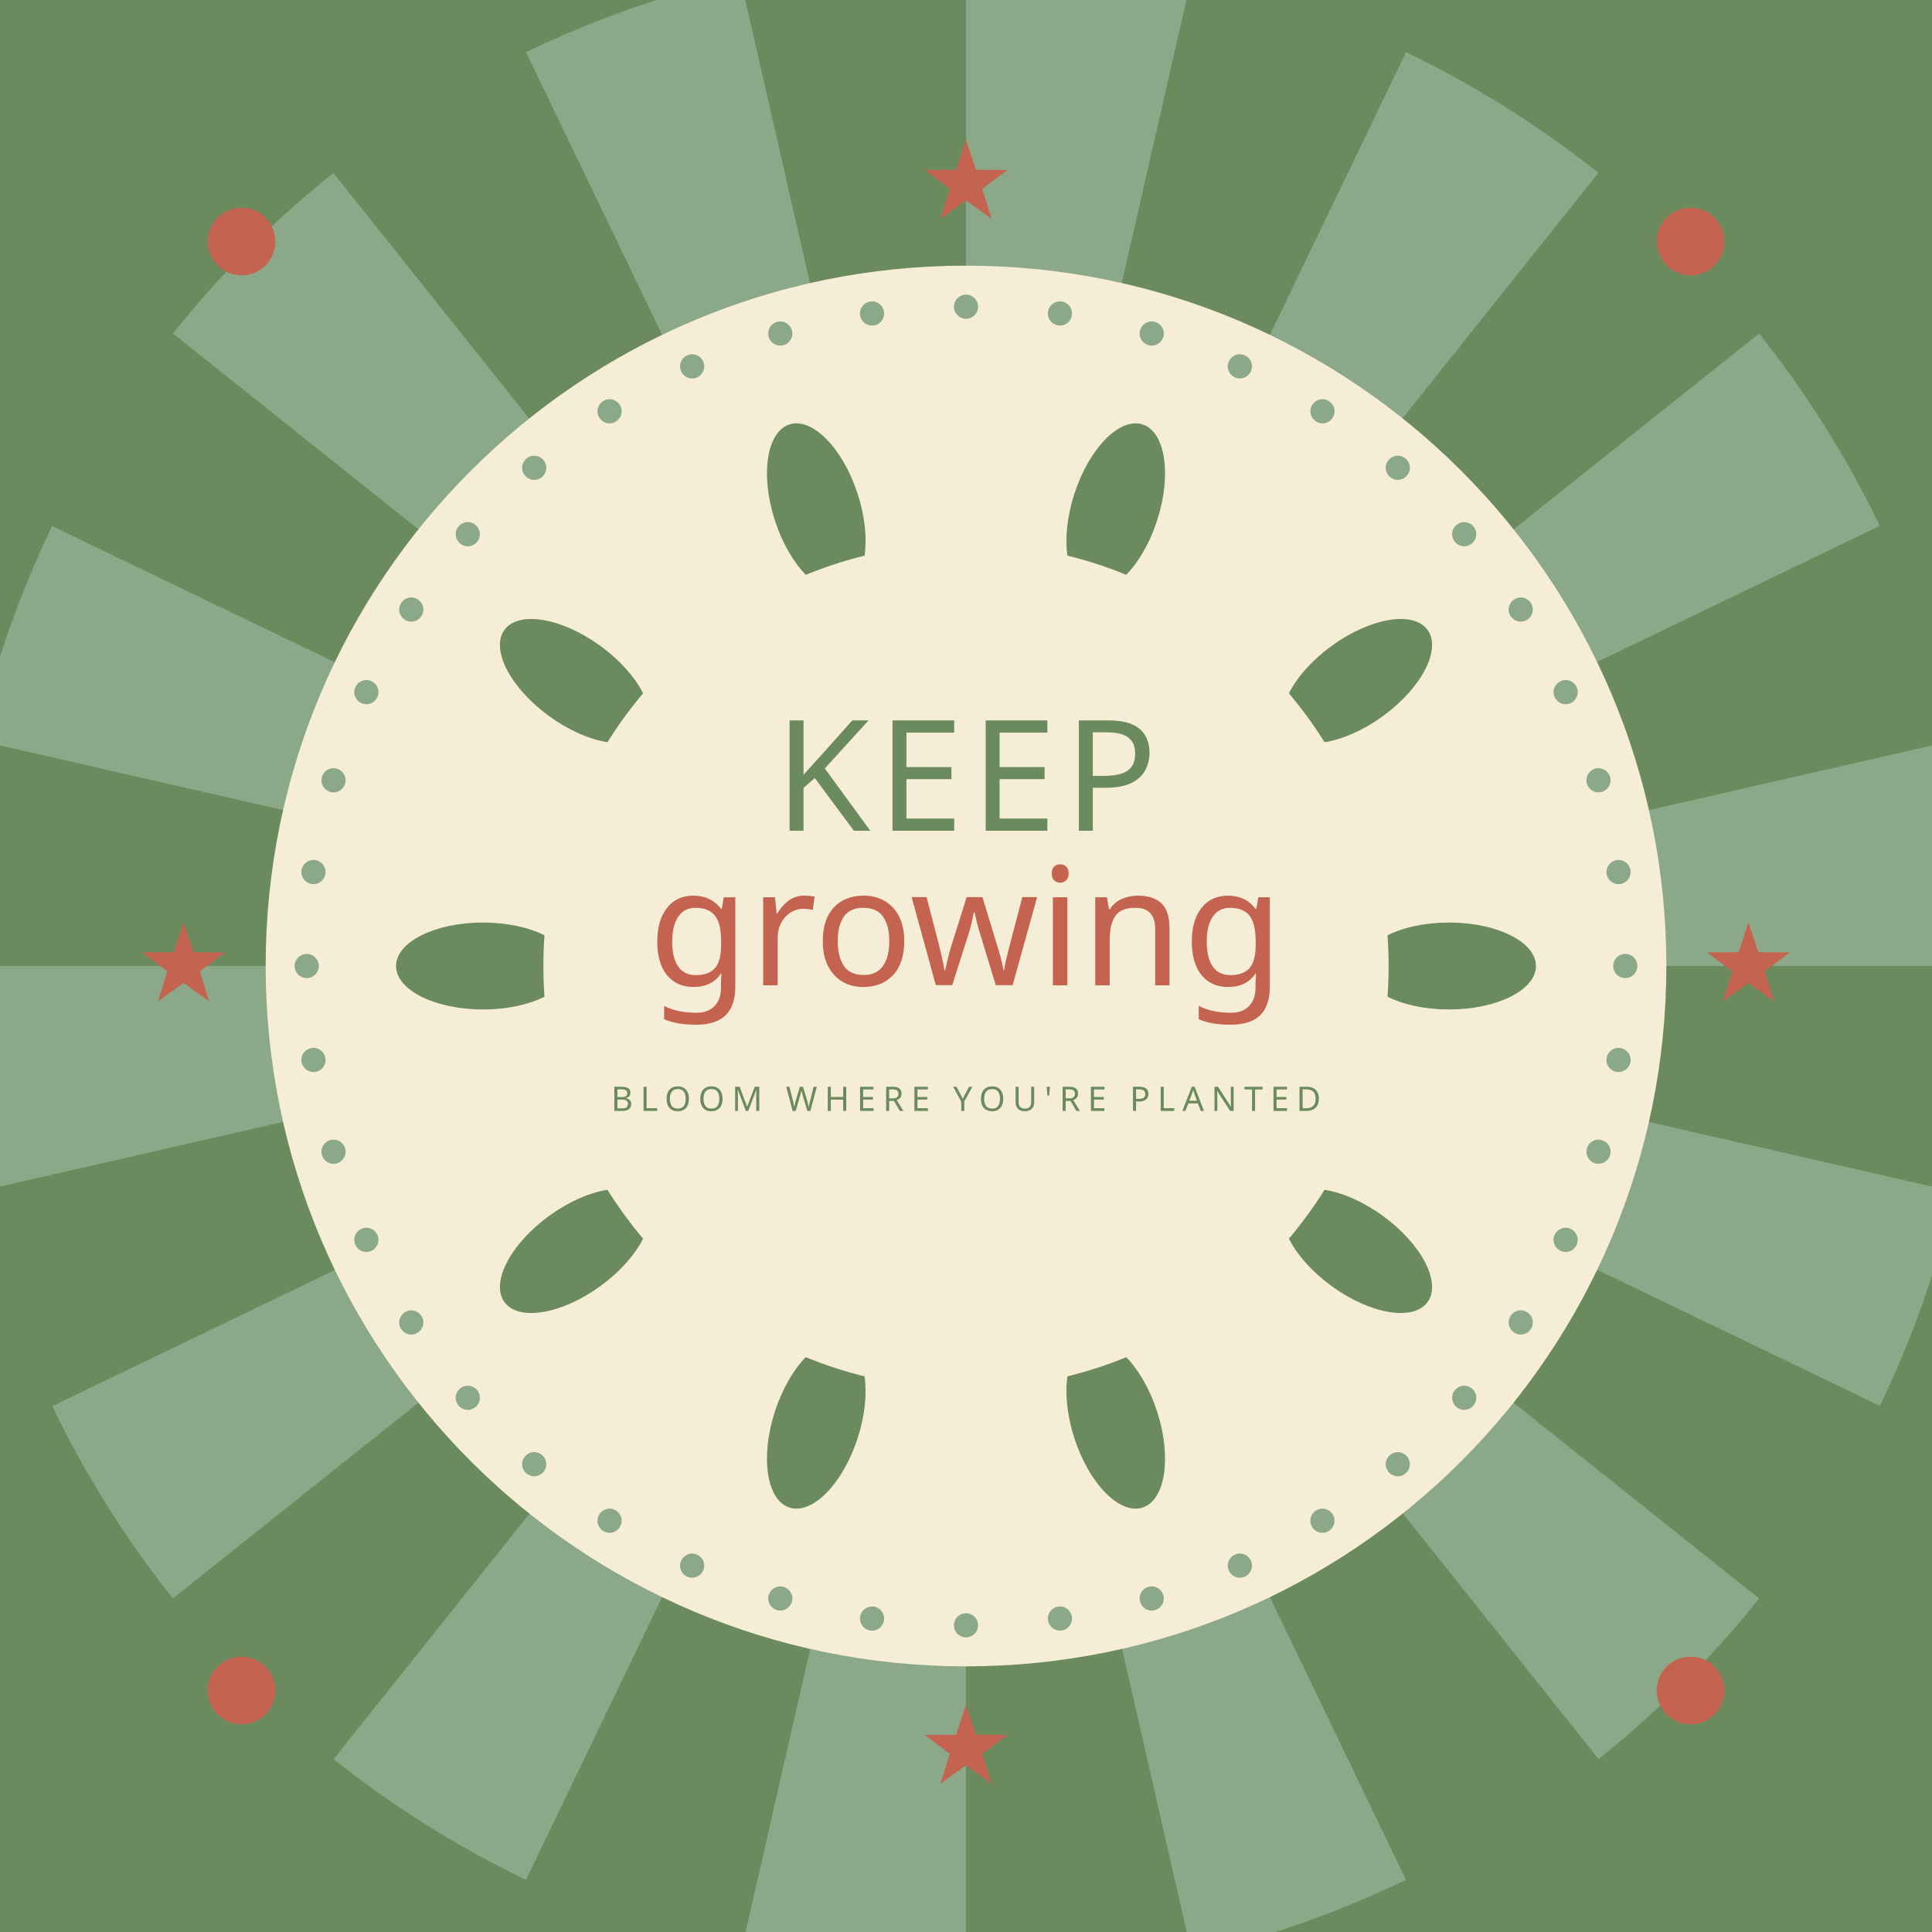
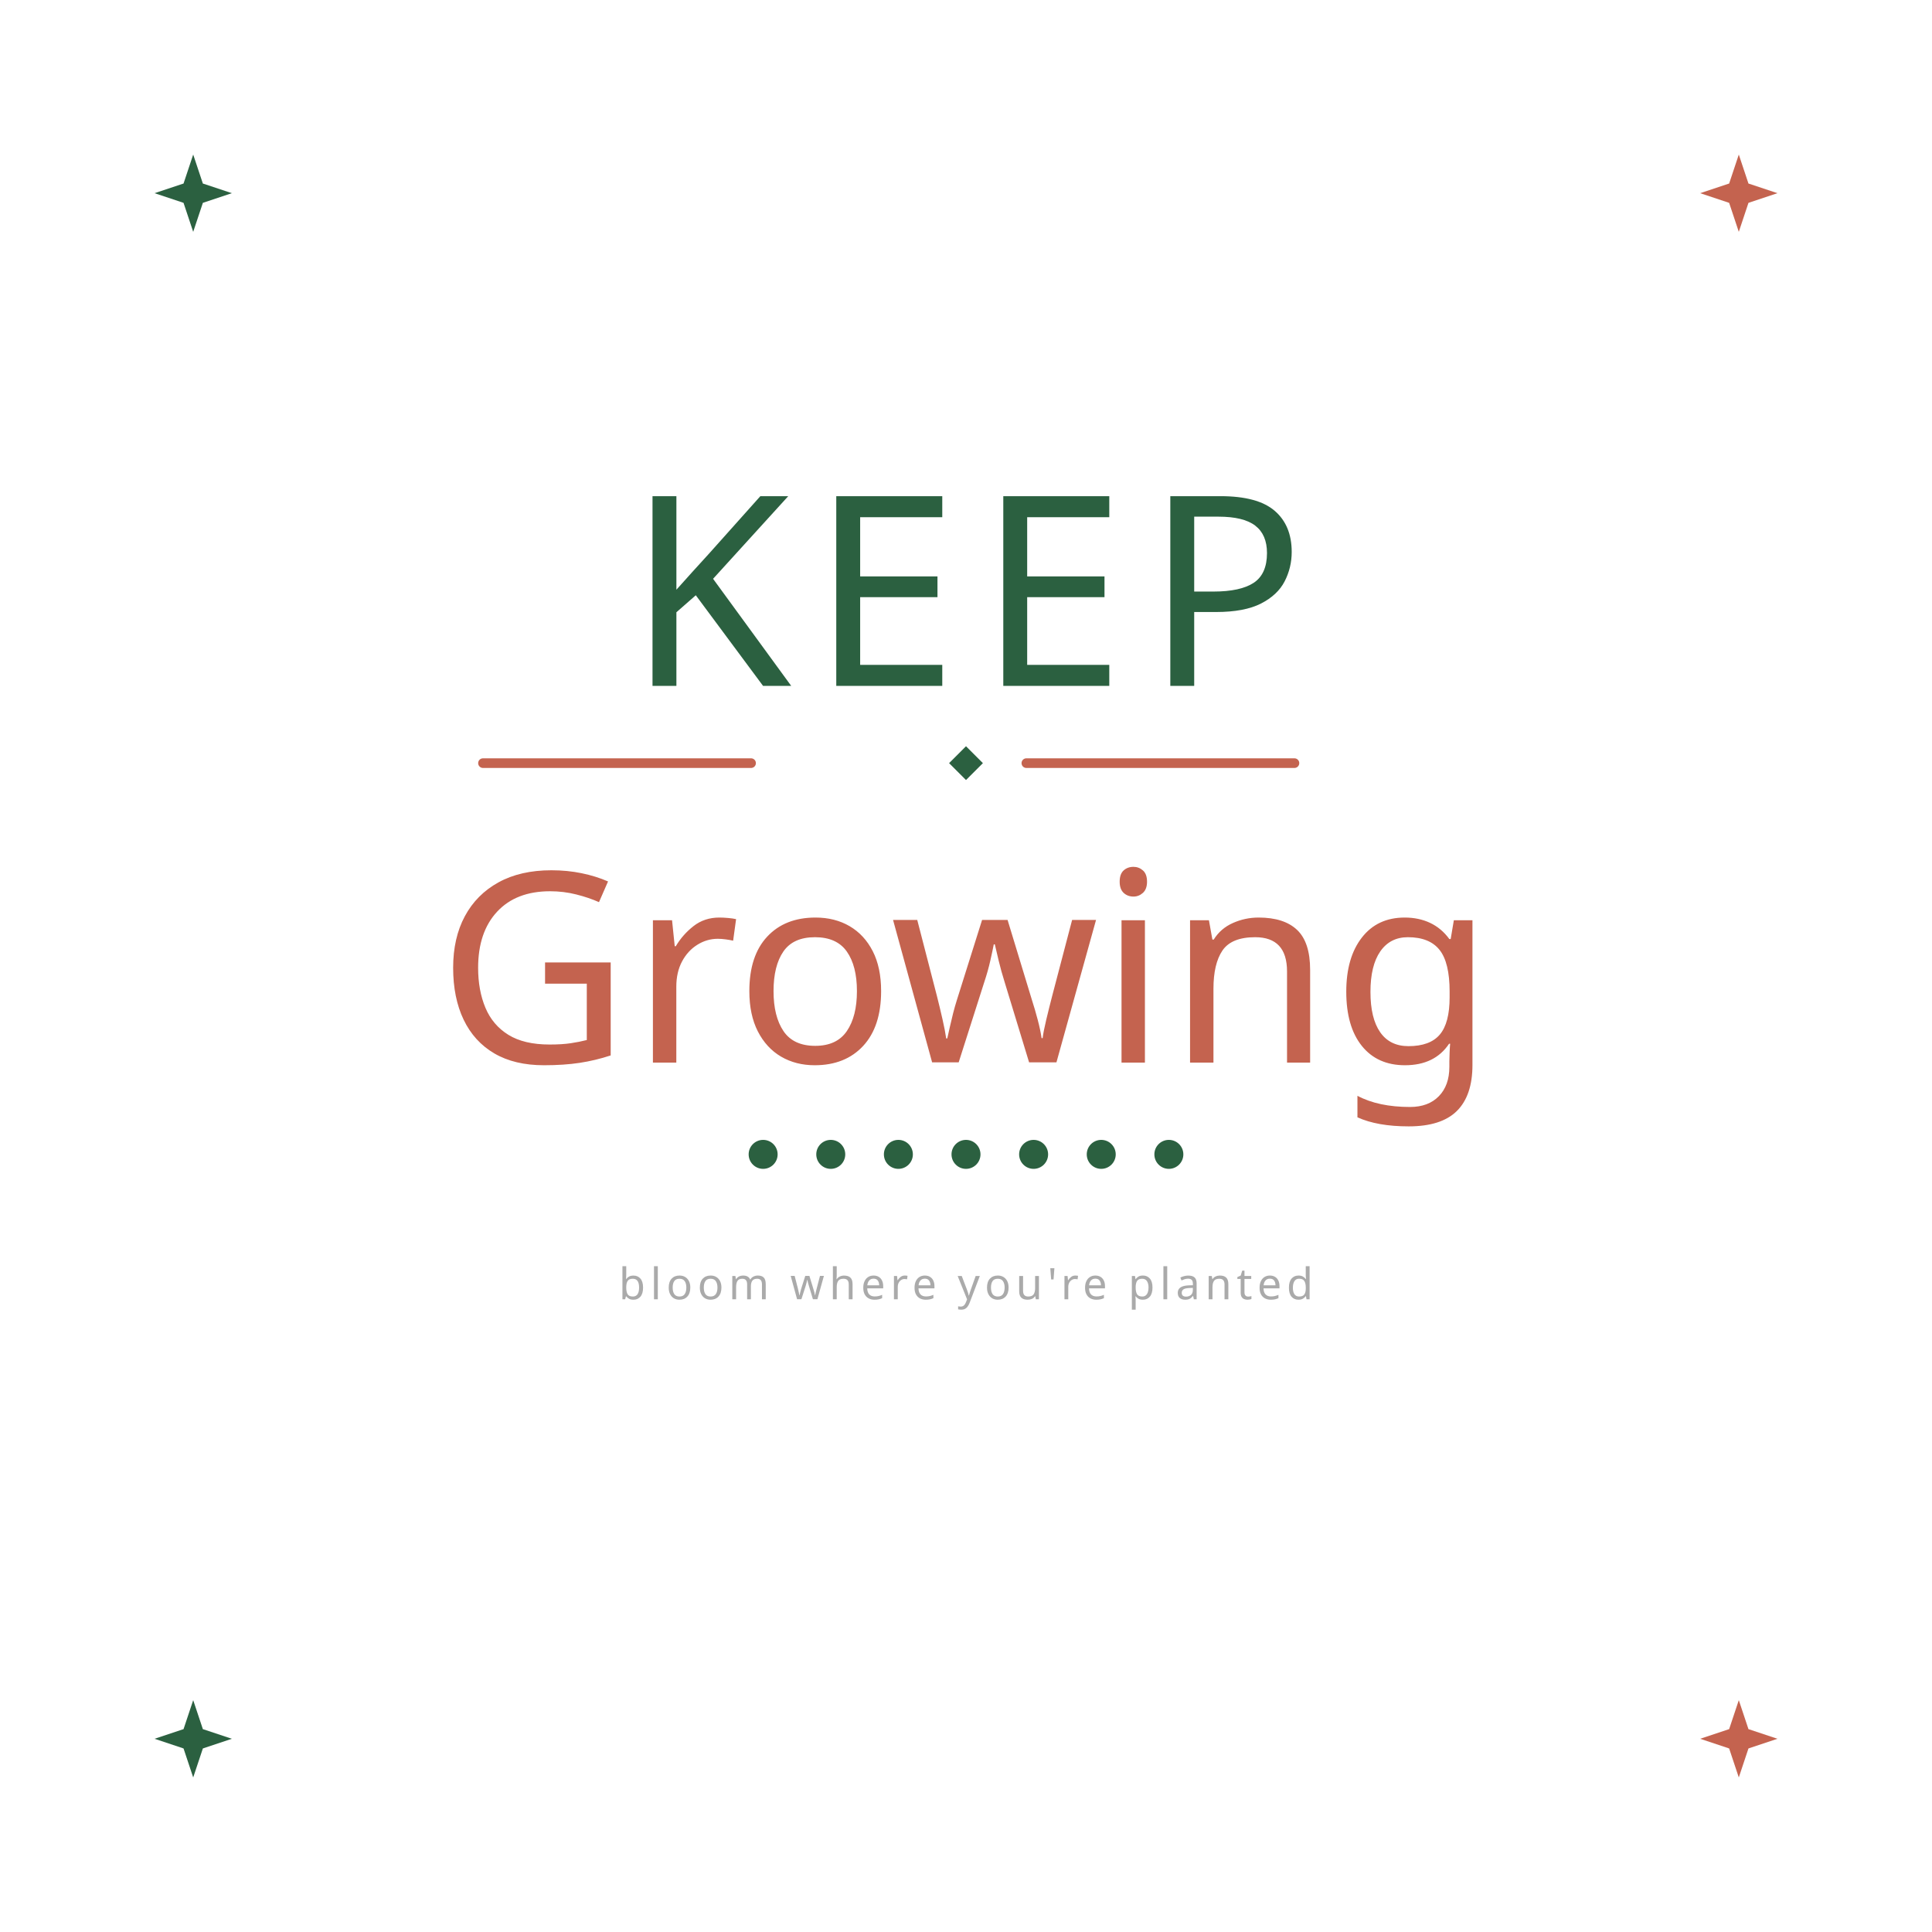
<svg xmlns="http://www.w3.org/2000/svg" viewBox="0 0 800 800" width="800" height="800">
-   <rect width="800" height="800" fill="#6B8A5E" />
+   <rect width="800" height="800" fill="#FFFFFF" />
  <defs>
    <style>
      @font-face { font-family: 'BebasNeue'; src: url('/usr/local/share/fonts/BebasNeue-Regular.ttf'); }
      @font-face { font-family: 'GreatVibes'; src: url('/usr/local/share/fonts/GreatVibes-Regular.ttf'); }
      @font-face { font-family: 'Cormorant'; src: url('/usr/local/share/fonts/CormorantGaramond-Bold.ttf'); }
      @font-face { font-family: 'CormorantItalic'; src: url('/usr/local/share/fonts/CormorantGaramond-BoldItalic.ttf'); }
    </style>
  </defs>
-   <path d="M 400,400 L 400.0,-20.0 A 420,420 0 0,1 493.5,-9.5 Z" fill="#8BA888" />
-   <path d="M 400,400 L 493.5,-9.5 A 420,420 0 0,1 582.2,21.6 Z" fill="#6B8A5E" />
-   <path d="M 400,400 L 582.2,21.6 A 420,420 0 0,1 661.9,71.6 Z" fill="#8BA888" />
-   <path d="M 400,400 L 661.9,71.6 A 420,420 0 0,1 728.4,138.1 Z" fill="#6B8A5E" />
-   <path d="M 400,400 L 728.4,138.1 A 420,420 0 0,1 778.4,217.8 Z" fill="#8BA888" />
-   <path d="M 400,400 L 778.4,217.8 A 420,420 0 0,1 809.5,306.5 Z" fill="#6B8A5E" />
-   <path d="M 400,400 L 809.5,306.5 A 420,420 0 0,1 820.0,400.0 Z" fill="#8BA888" />
-   <path d="M 400,400 L 820.0,400.0 A 420,420 0 0,1 809.5,493.5 Z" fill="#6B8A5E" />
-   <path d="M 400,400 L 809.5,493.5 A 420,420 0 0,1 778.4,582.2 Z" fill="#8BA888" />
-   <path d="M 400,400 L 778.4,582.2 A 420,420 0 0,1 728.4,661.9 Z" fill="#6B8A5E" />
-   <path d="M 400,400 L 728.4,661.9 A 420,420 0 0,1 661.9,728.4 Z" fill="#8BA888" />
-   <path d="M 400,400 L 661.9,728.4 A 420,420 0 0,1 582.2,778.4 Z" fill="#6B8A5E" />
-   <path d="M 400,400 L 582.2,778.4 A 420,420 0 0,1 493.5,809.5 Z" fill="#8BA888" />
-   <path d="M 400,400 L 493.5,809.5 A 420,420 0 0,1 400.0,820.0 Z" fill="#6B8A5E" />
-   <path d="M 400,400 L 400.0,820.0 A 420,420 0 0,1 306.5,809.5 Z" fill="#8BA888" />
-   <path d="M 400,400 L 306.5,809.5 A 420,420 0 0,1 217.8,778.4 Z" fill="#6B8A5E" />
-   <path d="M 400,400 L 217.8,778.4 A 420,420 0 0,1 138.1,728.4 Z" fill="#8BA888" />
-   <path d="M 400,400 L 138.1,728.4 A 420,420 0 0,1 71.6,661.9 Z" fill="#6B8A5E" />
-   <path d="M 400,400 L 71.6,661.9 A 420,420 0 0,1 21.6,582.2 Z" fill="#8BA888" />
-   <path d="M 400,400 L 21.6,582.2 A 420,420 0 0,1 -9.5,493.5 Z" fill="#6B8A5E" />
-   <path d="M 400,400 L -9.5,493.5 A 420,420 0 0,1 -20.0,400.0 Z" fill="#8BA888" />
-   <path d="M 400,400 L -20.0,400.0 A 420,420 0 0,1 -9.5,306.5 Z" fill="#6B8A5E" />
-   <path d="M 400,400 L -9.5,306.5 A 420,420 0 0,1 21.6,217.8 Z" fill="#8BA888" />
-   <path d="M 400,400 L 21.6,217.8 A 420,420 0 0,1 71.6,138.1 Z" fill="#6B8A5E" />
-   <path d="M 400,400 L 71.6,138.1 A 420,420 0 0,1 138.1,71.6 Z" fill="#8BA888" />
-   <path d="M 400,400 L 138.1,71.6 A 420,420 0 0,1 217.8,21.6 Z" fill="#6B8A5E" />
-   <path d="M 400,400 L 217.8,21.6 A 420,420 0 0,1 306.5,-9.5 Z" fill="#8BA888" />
-   <path d="M 400,400 L 306.5,-9.5 A 420,420 0 0,1 400.0,-20.0 Z" fill="#6B8A5E" />
-   <circle cx="400.0" cy="400.0" r="290.0" fill="#F5EDD6" />
-   <circle cx="673.0" cy="400.0" r="5.0" fill="#8BA888" />
-   <circle cx="670.2" cy="438.9" r="5.0" fill="#8BA888" />
-   <circle cx="661.9" cy="476.9" r="5.0" fill="#8BA888" />
-   <circle cx="648.3" cy="513.4" r="5.0" fill="#8BA888" />
-   <circle cx="629.7" cy="547.6" r="5.0" fill="#8BA888" />
-   <circle cx="606.3" cy="578.8" r="5.0" fill="#8BA888" />
-   <circle cx="578.8" cy="606.3" r="5.0" fill="#8BA888" />
-   <circle cx="547.6" cy="629.7" r="5.0" fill="#8BA888" />
-   <circle cx="513.4" cy="648.3" r="5.0" fill="#8BA888" />
-   <circle cx="476.9" cy="661.9" r="5.0" fill="#8BA888" />
-   <circle cx="438.9" cy="670.2" r="5.0" fill="#8BA888" />
-   <circle cx="400.0" cy="673.0" r="5.0" fill="#8BA888" />
-   <circle cx="361.1" cy="670.2" r="5.0" fill="#8BA888" />
-   <circle cx="323.1" cy="661.9" r="5.0" fill="#8BA888" />
-   <circle cx="286.6" cy="648.3" r="5.0" fill="#8BA888" />
-   <circle cx="252.4" cy="629.7" r="5.0" fill="#8BA888" />
-   <circle cx="221.2" cy="606.3" r="5.0" fill="#8BA888" />
-   <circle cx="193.7" cy="578.8" r="5.0" fill="#8BA888" />
-   <circle cx="170.3" cy="547.6" r="5.0" fill="#8BA888" />
-   <circle cx="151.7" cy="513.4" r="5.0" fill="#8BA888" />
-   <circle cx="138.1" cy="476.9" r="5.0" fill="#8BA888" />
-   <circle cx="129.8" cy="438.9" r="5.0" fill="#8BA888" />
-   <circle cx="127.0" cy="400.0" r="5.0" fill="#8BA888" />
-   <circle cx="129.8" cy="361.1" r="5.0" fill="#8BA888" />
-   <circle cx="138.1" cy="323.1" r="5.0" fill="#8BA888" />
-   <circle cx="151.7" cy="286.6" r="5.0" fill="#8BA888" />
-   <circle cx="170.3" cy="252.4" r="5.0" fill="#8BA888" />
-   <circle cx="193.7" cy="221.2" r="5.0" fill="#8BA888" />
-   <circle cx="221.2" cy="193.7" r="5.0" fill="#8BA888" />
-   <circle cx="252.4" cy="170.3" r="5.0" fill="#8BA888" />
-   <circle cx="286.6" cy="151.7" r="5.0" fill="#8BA888" />
-   <circle cx="323.1" cy="138.1" r="5.0" fill="#8BA888" />
-   <circle cx="361.1" cy="129.8" r="5.0" fill="#8BA888" />
-   <circle cx="400.0" cy="127.0" r="5.0" fill="#8BA888" />
-   <circle cx="438.9" cy="129.8" r="5.0" fill="#8BA888" />
-   <circle cx="476.9" cy="138.1" r="5.0" fill="#8BA888" />
-   <circle cx="513.4" cy="151.7" r="5.0" fill="#8BA888" />
-   <circle cx="547.6" cy="170.3" r="5.0" fill="#8BA888" />
-   <circle cx="578.8" cy="193.7" r="5.0" fill="#8BA888" />
-   <circle cx="606.3" cy="221.2" r="5.0" fill="#8BA888" />
-   <circle cx="629.7" cy="252.4" r="5.0" fill="#8BA888" />
-   <circle cx="648.3" cy="286.6" r="5.0" fill="#8BA888" />
-   <circle cx="661.9" cy="323.1" r="5.0" fill="#8BA888" />
-   <circle cx="670.2" cy="361.1" r="5.0" fill="#8BA888" />
-   <circle cx="400.0" cy="400.0" r="263.0" fill="#F5EDD6" />
-   <ellipse cx="600" cy="400" rx="18" ry="36" fill="#6B8A5E" transform="rotate(90,600,400)" />
-   <ellipse cx="562" cy="518" rx="18" ry="36" fill="#6B8A5E" transform="rotate(126,562,518)" />
-   <ellipse cx="462" cy="590" rx="18" ry="36" fill="#6B8A5E" transform="rotate(162,462,590)" />
-   <ellipse cx="338" cy="590" rx="18" ry="36" fill="#6B8A5E" transform="rotate(198,338,590)" />
-   <ellipse cx="238" cy="518" rx="18" ry="36" fill="#6B8A5E" transform="rotate(234,238,518)" />
-   <ellipse cx="200" cy="400" rx="18" ry="36" fill="#6B8A5E" transform="rotate(270,200,400)" />
-   <ellipse cx="238" cy="282" rx="18" ry="36" fill="#6B8A5E" transform="rotate(306,238,282)" />
-   <ellipse cx="338" cy="210" rx="18" ry="36" fill="#6B8A5E" transform="rotate(342,338,210)" />
-   <ellipse cx="462" cy="210" rx="18" ry="36" fill="#6B8A5E" transform="rotate(378,462,210)" />
-   <ellipse cx="562" cy="282" rx="18" ry="36" fill="#6B8A5E" transform="rotate(414,562,282)" />
-   <circle cx="400.0" cy="400.0" r="175.0" fill="#F5EDD6" />
-   <text x="400" y="344" text-anchor="middle" font-family="BebasNeue, sans-serif" font-size="64" fill="#6B8A5E" letter-spacing="3">KEEP</text>
-   <text x="400" y="408" text-anchor="middle" font-family="GreatVibes, sans-serif" font-size="68" fill="#C4634F">growing</text>
-   <text x="400" y="460" text-anchor="middle" font-family="Cormorant, sans-serif" font-size="14" fill="#6B8A5E" letter-spacing="3">BLOOM WHERE YOU'RE PLANTED</text>
-   <circle cx="100.0" cy="100.0" r="14.0" fill="#C4634F" />
-   <circle cx="700.0" cy="100.0" r="14.0" fill="#C4634F" />
-   <circle cx="100.0" cy="700.0" r="14.0" fill="#C4634F" />
-   <circle cx="700.0" cy="700.0" r="14.0" fill="#C4634F" />
-   <polygon points="400.0,58.0 404.1,70.3 417.1,70.4 406.7,78.2 410.6,90.6 400.0,83.0 389.4,90.6 393.3,78.2 382.9,70.4 395.9,70.3" fill="#C4634F" />
-   <polygon points="76.0,382.0 80.1,394.3 93.1,394.4 82.7,402.2 86.6,414.6 76.0,407.0 65.4,414.6 69.3,402.2 58.9,394.4 71.9,394.3" fill="#C4634F" />
-   <polygon points="724.0,382.0 728.1,394.3 741.1,394.4 730.7,402.2 734.6,414.6 724.0,407.0 713.4,414.6 717.3,402.2 706.9,394.4 719.9,394.3" fill="#C4634F" />
-   <polygon points="400.0,706.0 404.1,718.3 417.1,718.4 406.7,726.2 410.6,738.6 400.0,731.0 389.4,738.6 393.3,726.2 382.9,718.4 395.9,718.3" fill="#C4634F" />
+   <polygon points="80.0,64.0 84.0,76.0 96.0,80.0 84.0,84.0 80.0,96.0 76.0,84.0 64.0,80.0 76.0,76.0" fill="#2B6040" />
+   <polygon points="720.0,64.0 724.0,76.0 736.0,80.0 724.0,84.0 720.0,96.0 716.0,84.0 704.0,80.0 716.0,76.0" fill="#C4634F" />
+   <polygon points="80.0,704.0 84.0,716.0 96.0,720.0 84.0,724.0 80.0,736.0 76.0,724.0 64.0,720.0 76.0,716.0" fill="#2B6040" />
+   <polygon points="720.0,704.0 724.0,716.0 736.0,720.0 724.0,724.0 720.0,736.0 716.0,724.0 704.0,720.0 716.0,716.0" fill="#C4634F" />
+   <text x="400" y="284" text-anchor="middle" font-family="BebasNeue, sans-serif" font-size="110" fill="#2B6040" letter-spacing="8">KEEP</text>
+   <rect x="198" y="314" width="115" height="4" fill="#C4634F" rx="2" />
+   <polygon points="400,309 407,316 400,323 393,316" fill="#2B6040" />
+   <rect x="423" y="314" width="115" height="4" fill="#C4634F" rx="2" />
+   <text x="400" y="440" text-anchor="middle" font-family="GreatVibes, sans-serif" font-size="110" fill="#C4634F">Growing</text>
+   <circle cx="316.0" cy="478.0" r="6" fill="#2B6040" />
+   <circle cx="344.0" cy="478.0" r="6" fill="#2B6040" />
+   <circle cx="372.0" cy="478.0" r="6" fill="#2B6040" />
+   <circle cx="400.0" cy="478.0" r="6" fill="#2B6040" />
+   <circle cx="428.0" cy="478.0" r="6" fill="#2B6040" />
+   <circle cx="456.0" cy="478.0" r="6" fill="#2B6040" />
+   <circle cx="484.0" cy="478.0" r="6" fill="#2B6040" />
+   <text x="400" y="538" text-anchor="middle" font-family="CormorantItalic, sans-serif" font-size="18" fill="#AAAAAA" letter-spacing="2">bloom where you're planted</text>
</svg>
